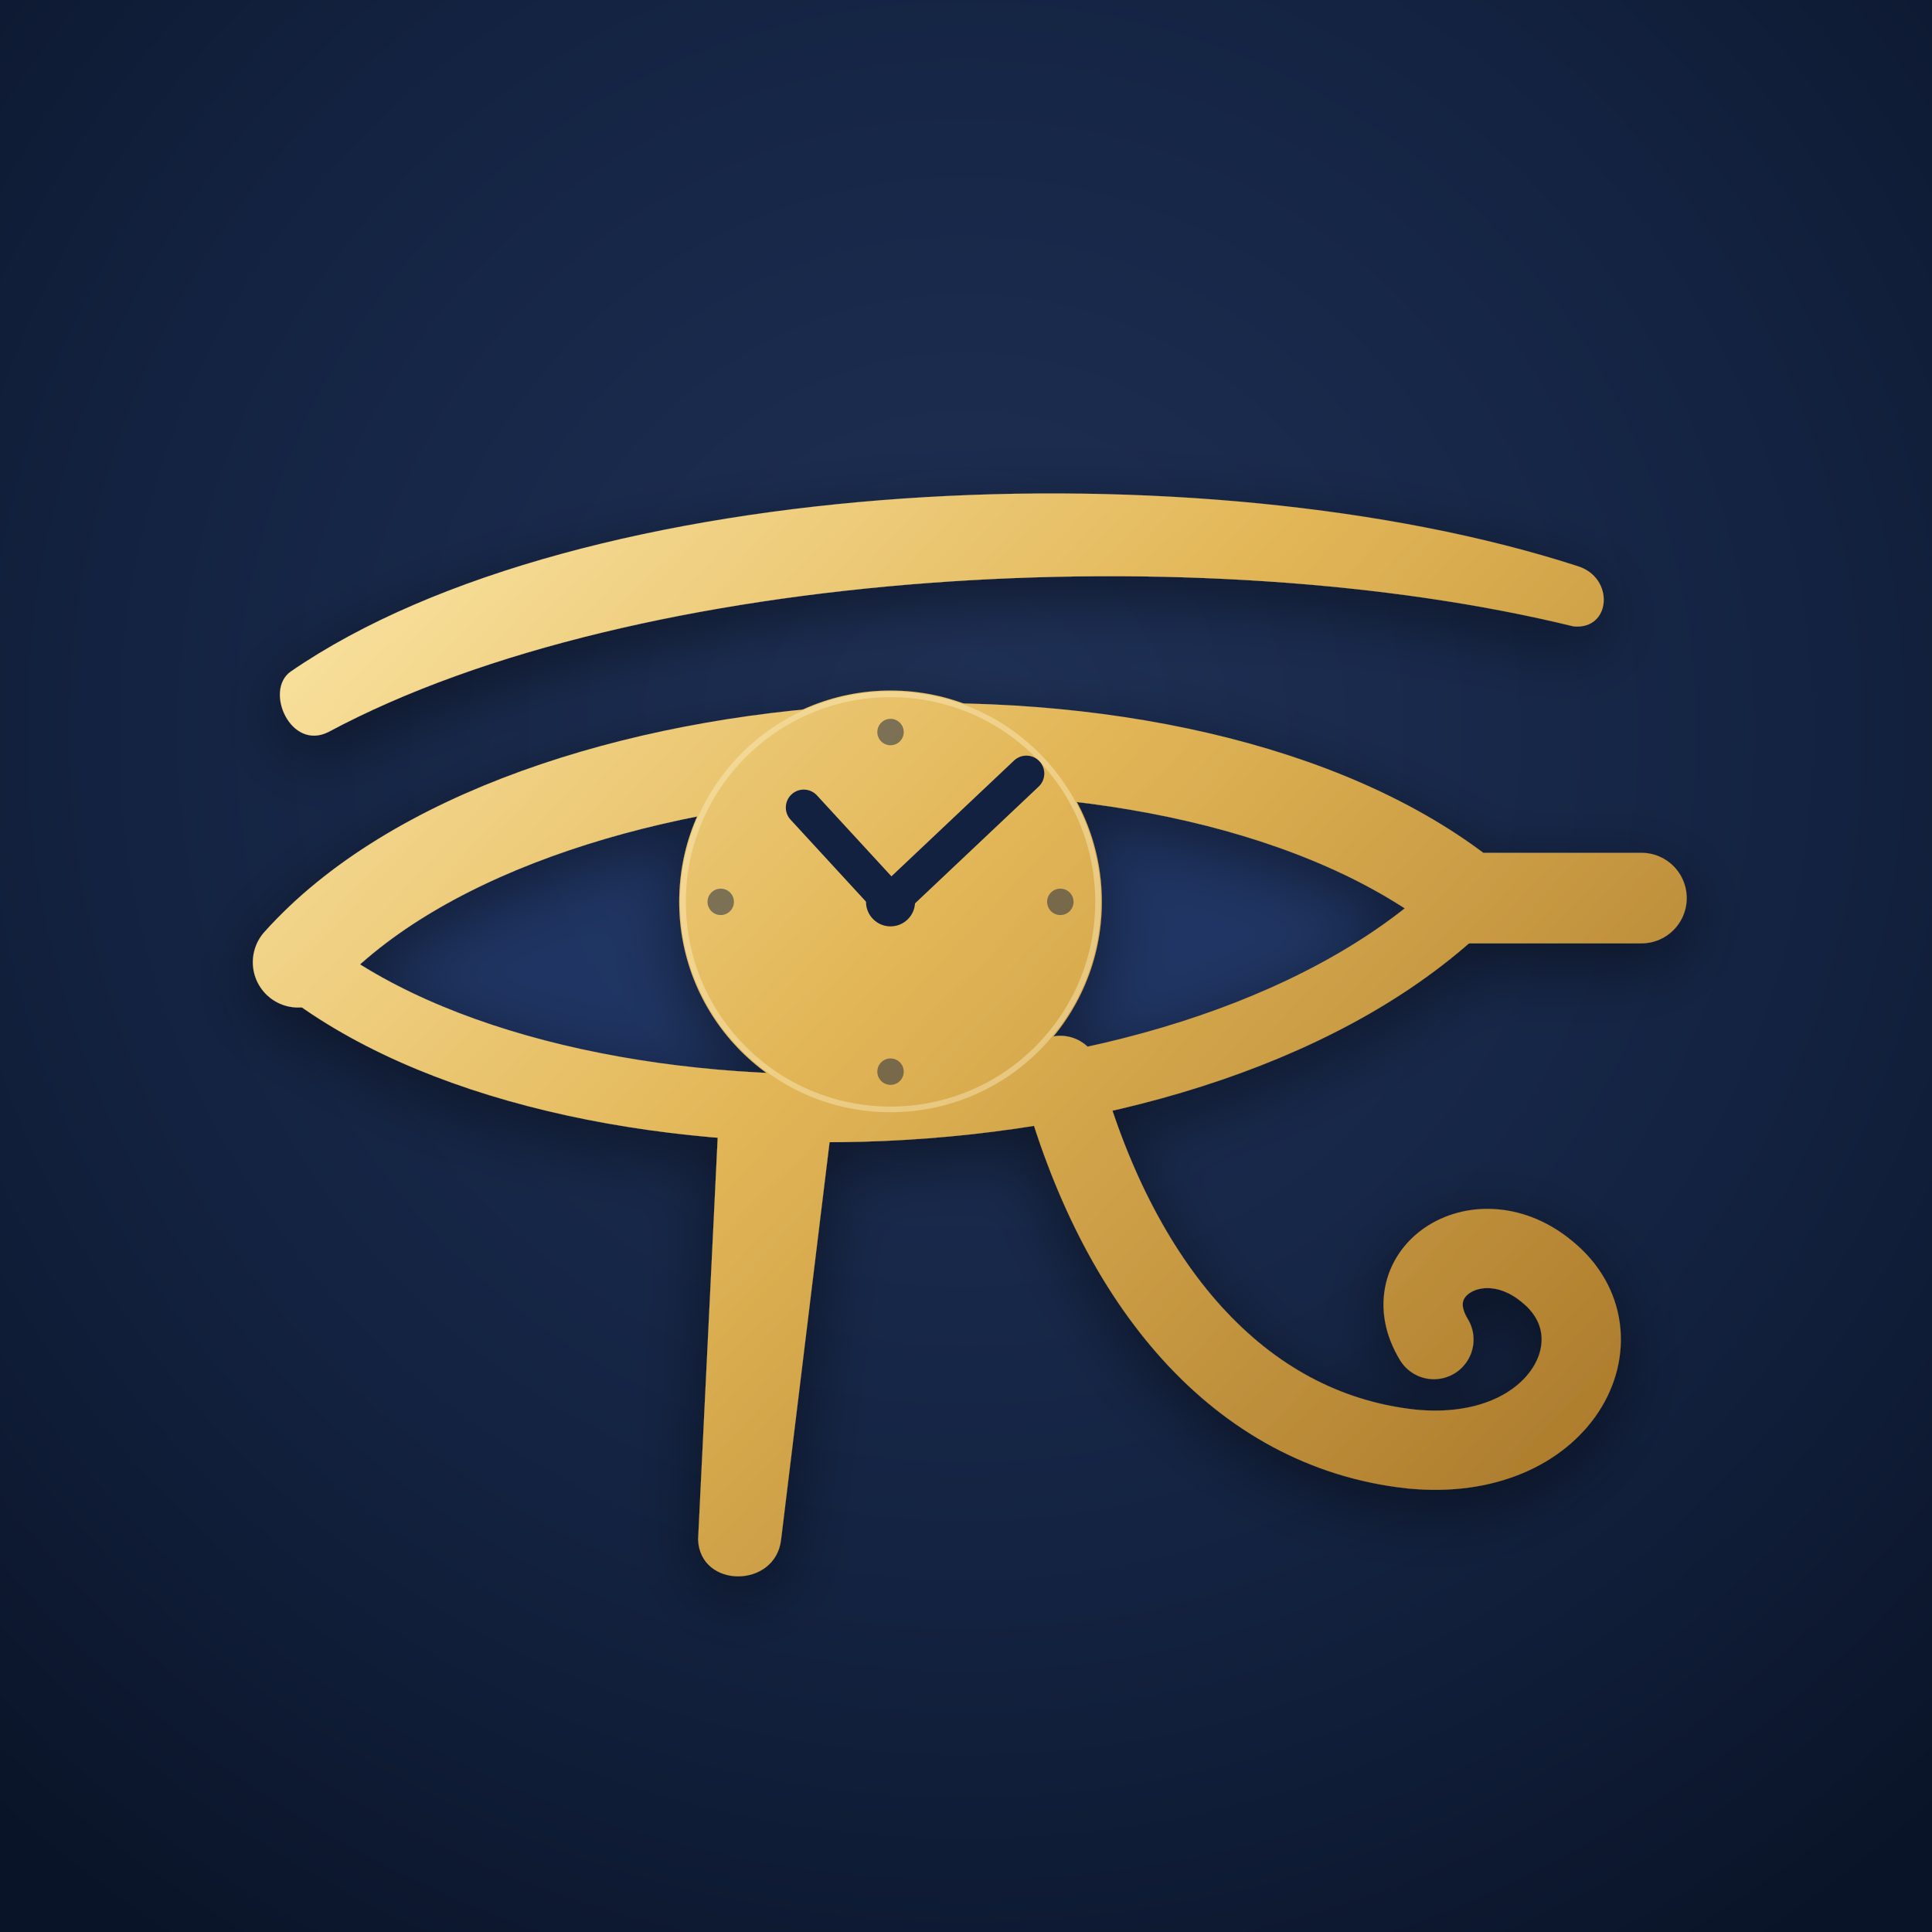
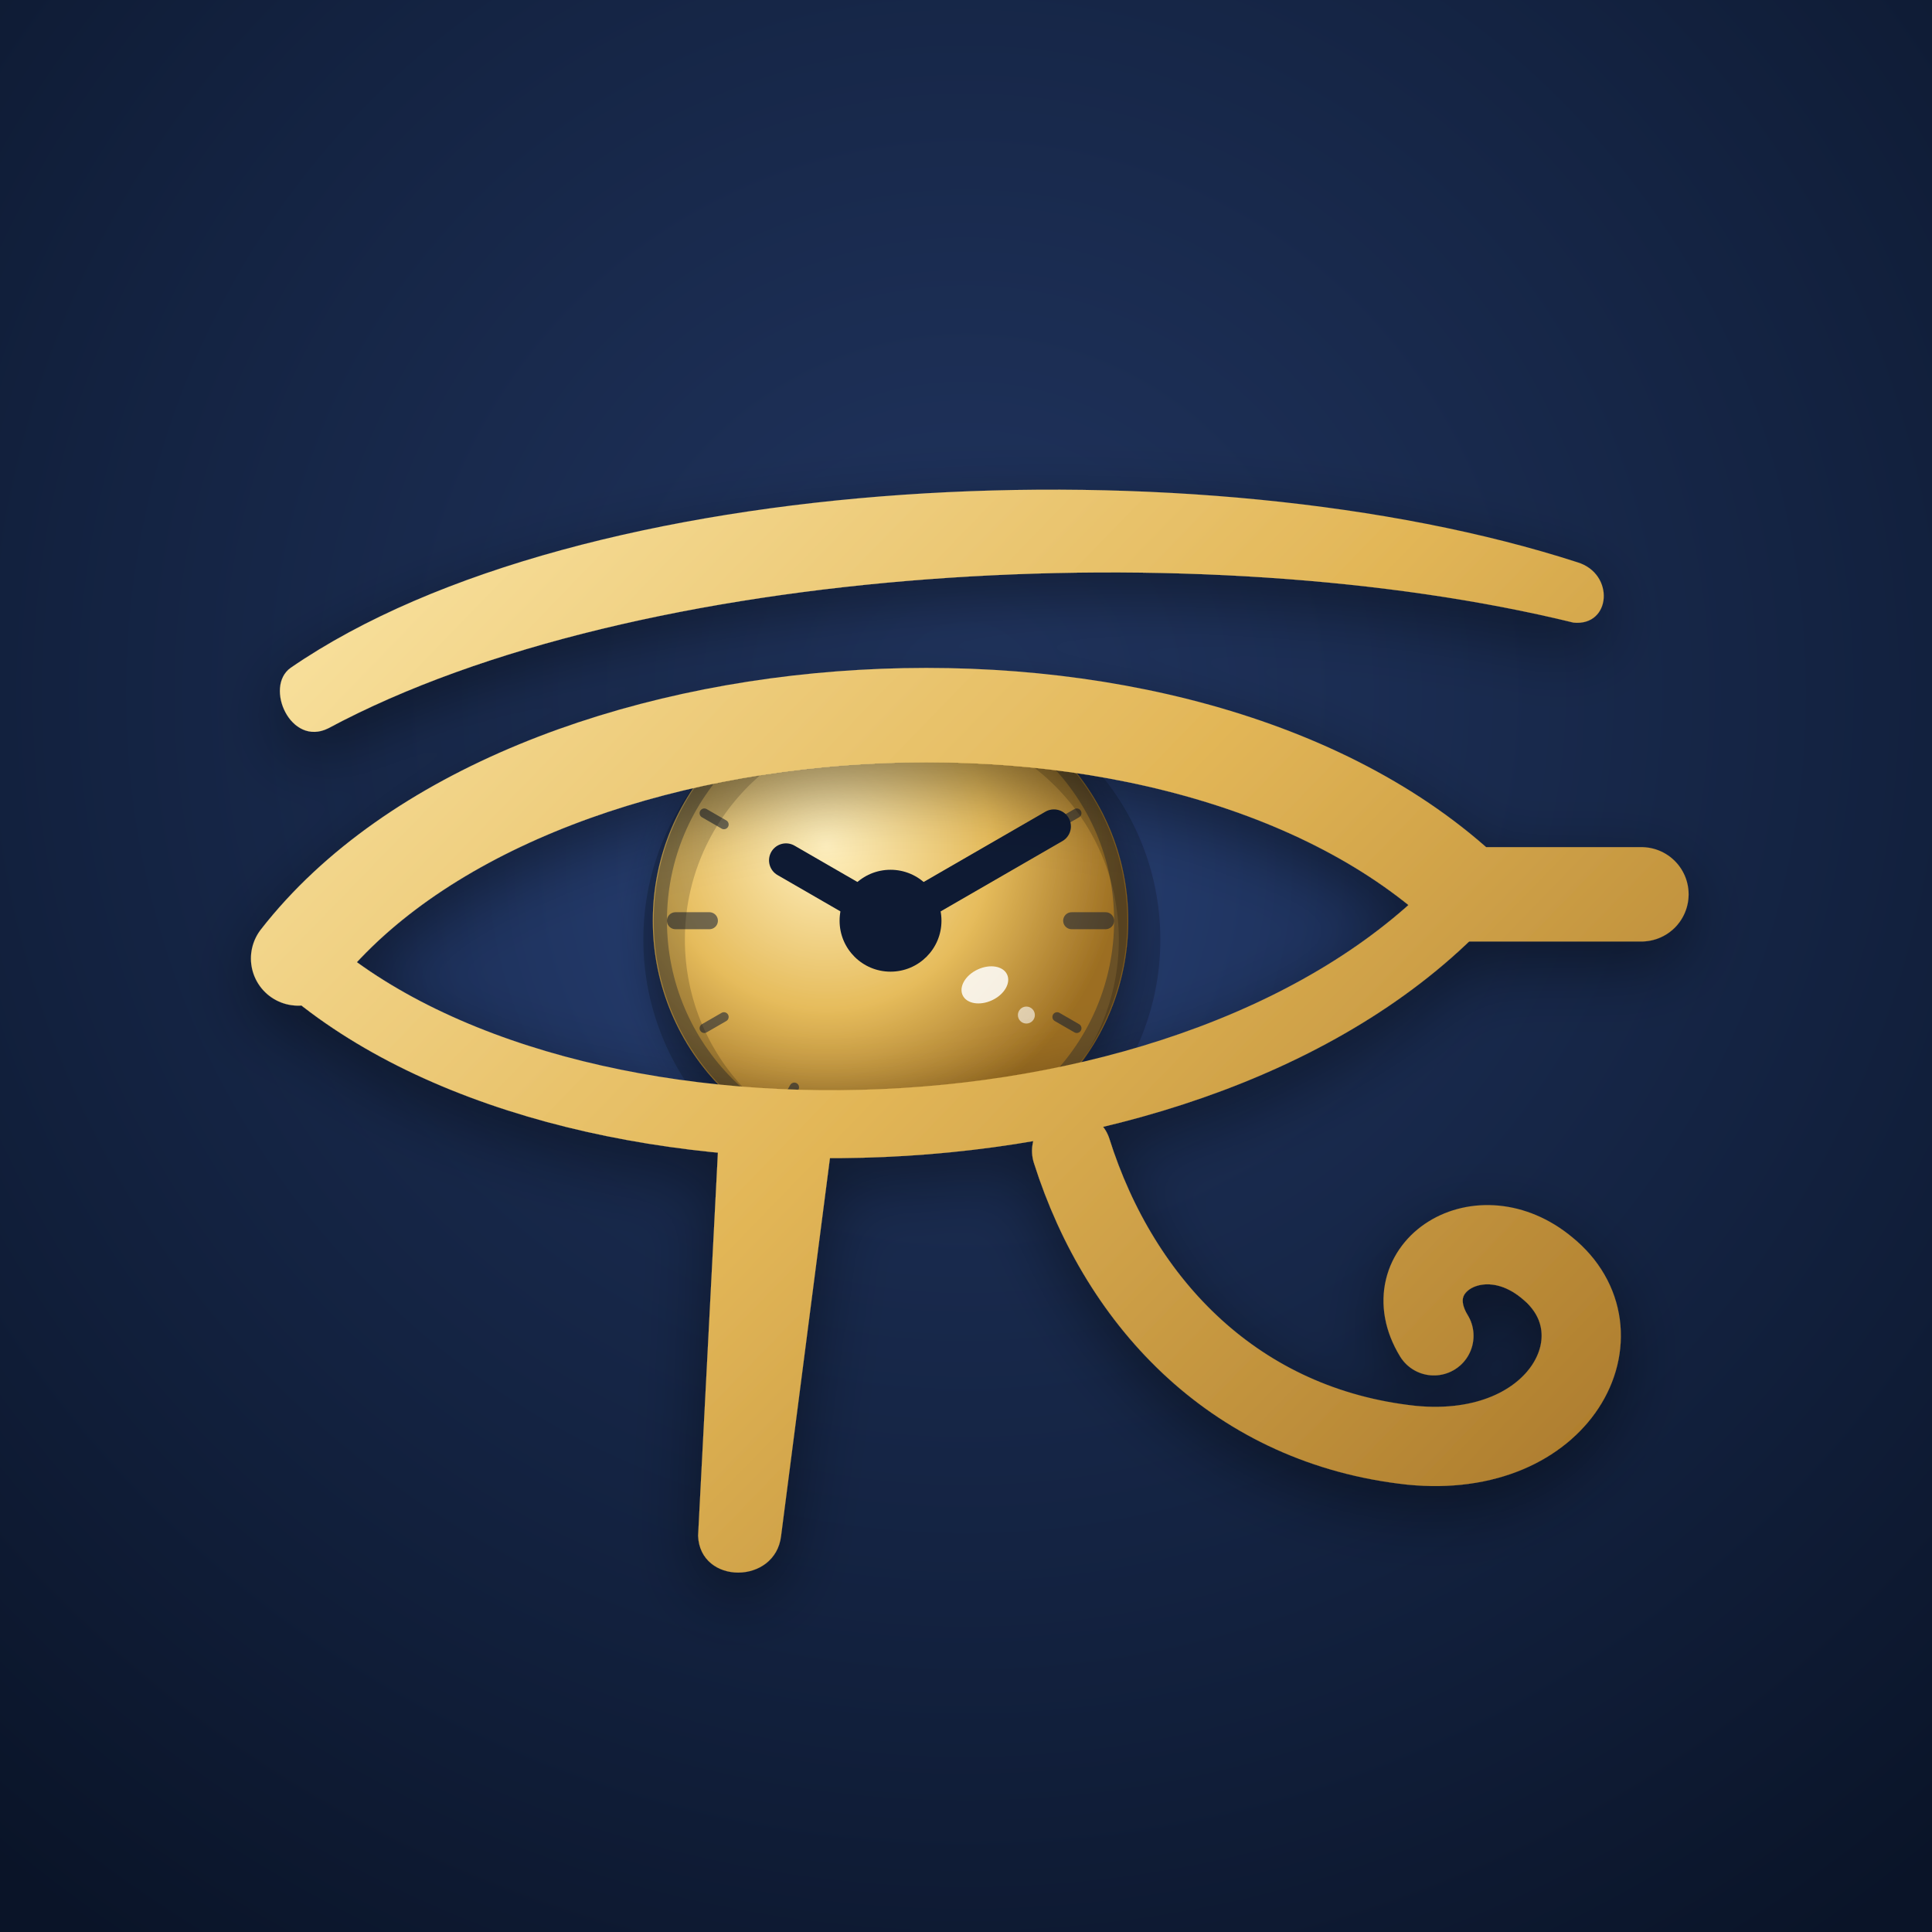
<svg xmlns="http://www.w3.org/2000/svg" viewBox="0 0 1024 1024" width="1024" height="1024">
  <defs>
-     <radialGradient id="bg" cx="50%" cy="38%" r="75%">
-       <stop offset="0" stop-color="#1F3157" />
+     <radialGradient id="bg" cx="50%" cy="36%" r="78%">
+       <stop offset="0" stop-color="#213560" />
      <stop offset="0.6" stop-color="#132240" />
      <stop offset="1" stop-color="#0A1428" />
    </radialGradient>
-     <linearGradient id="gold" gradientUnits="userSpaceOnUse" x1="200" y1="240" x2="840" y2="840">
+     <linearGradient id="metal" gradientUnits="userSpaceOnUse" x1="200" y1="230" x2="840" y2="850">
      <stop offset="0" stop-color="#FBE6A6" />
-       <stop offset="0.45" stop-color="#E2B657" />
+       <stop offset="0.5" stop-color="#E2B657" />
      <stop offset="1" stop-color="#A9782A" />
    </linearGradient>
-     <linearGradient id="goldV" x1="0" y1="0" x2="0" y2="1">
-       <stop offset="0" stop-color="#FBE6A6" />
-       <stop offset="0.5" stop-color="#E2B657" />
-       <stop offset="1" stop-color="#B0812E" />
-     </linearGradient>
-     <filter id="glow" x="-20%" y="-20%" width="140%" height="140%">
-       <feDropShadow dx="0" dy="10" stdDeviation="18" flood-color="#000" flood-opacity="0.45" />
+     <radialGradient id="iris" gradientUnits="userSpaceOnUse" cx="460" cy="446" r="157.5">
+       <stop offset="0" stop-color="#FFF0BF" />
+       <stop offset="0.55" stop-color="#E6BC5C" />
+       <stop offset="1" stop-color="#9C6E22" />
+     </radialGradient>
+     <radialGradient id="sclera" gradientUnits="userSpaceOnUse" cx="494" cy="456" r="330">
+       <stop offset="0" stop-color="#2A4378" />
+       <stop offset="1" stop-color="#192B52" />
+     </radialGradient>
+     <clipPath id="eye">
+       <path d="M180 506 C 300 352, 650 330, 800 472 C 660 624, 320 632, 180 506 Z" />
+     </clipPath>
+     <filter id="shadow" x="-20%" y="-20%" width="140%" height="140%">
+       <feDropShadow dx="0" dy="12" stdDeviation="18" flood-color="#000" flood-opacity="0.42" />
+     </filter>
+     <filter id="inner" x="-10%" y="-10%" width="120%" height="120%">
+       <feDropShadow dx="0" dy="10" stdDeviation="10" flood-color="#000" flood-opacity="0.35" />
    </filter>
  </defs>
  <rect width="1024" height="1024" fill="url(#bg)" />
-   <g transform="translate(-22 4)">
-     <path d="M180 506 C 300 372, 650 352, 800 472 C 660 612, 320 620, 180 506 Z" fill="#22386A" opacity="0.75" />
-     <g filter="url(#glow)">
-       <path d="M176 352 C 330 246, 660 232, 858 296 C 878 302, 876 330, 856 328 C 660 280, 360 296, 196 384 C 176 394, 162 362, 176 352 Z" fill="url(#gold)" />
-       <g fill="none" stroke="url(#gold)" stroke-linejoin="round">
-         <path d="M180 506 C 300 372, 650 352, 800 472 L 892 472" stroke-width="48" stroke-linecap="round" />
-         <path d="M180 506 C 320 618, 660 610, 800 472" stroke-width="36" stroke-linecap="round" />
-         <path d="M584 566 C 614 676, 678 754, 770 764 C 850 772, 884 704, 842 670 C 806 640, 760 670, 782 706" stroke-width="42" stroke-linecap="round" />
+   <g transform="translate(-22 2)">
+     <g clip-path="url(#eye)">
+       <path d="M180 506 C 300 352, 650 330, 800 472 C 660 624, 320 632, 180 506 Z" fill="url(#sclera)" />
+       <g filter="url(#inner)">
+         <circle cx="494" cy="486" r="126" fill="url(#iris)" />
      </g>
-       <path d="M404 566 L 466 566 L 436 812 C 433 838, 393 838, 392 812 Z" fill="url(#gold)" />
-       <circle cx="494" cy="474" r="112" fill="url(#gold)" />
+       <circle cx="494" cy="486" r="122" fill="none" stroke="#0E1A33" stroke-opacity="0.35" stroke-width="7" />
+       <g stroke="#0E1A33" stroke-opacity="0.55" stroke-linecap="round">
+         <line x1="494.0" y1="390.0" x2="494.0" y2="372.0" stroke-width="9" />
+         <line x1="545.0" y1="397.7" x2="551.0" y2="387.3" stroke-width="5" />
+         <line x1="582.3" y1="435.0" x2="592.7" y2="429.0" stroke-width="5" />
+         <line x1="590.0" y1="486.0" x2="608.0" y2="486.0" stroke-width="9" />
+         <line x1="582.3" y1="537.0" x2="592.7" y2="543.0" stroke-width="5" />
+         <line x1="545.0" y1="574.3" x2="551.0" y2="584.7" stroke-width="5" />
+         <line x1="494.0" y1="582.0" x2="494.0" y2="600.0" stroke-width="9" />
+         <line x1="443.0" y1="574.3" x2="437.0" y2="584.7" stroke-width="5" />
+         <line x1="405.7" y1="537.0" x2="395.3" y2="543.0" stroke-width="5" />
+         <line x1="398.0" y1="486.0" x2="380.0" y2="486.0" stroke-width="9" />
+         <line x1="405.7" y1="435.0" x2="395.3" y2="429.0" stroke-width="5" />
+         <line x1="443.0" y1="397.7" x2="437.0" y2="387.3" stroke-width="5" />
+       </g>
+       <circle cx="494" cy="486" r="126" fill="none" stroke="#000" stroke-opacity="0.18" stroke-width="22" transform="translate(6 10)" />
    </g>
-     <circle cx="494" cy="474" r="110" fill="none" stroke="#FFF3CC" stroke-opacity="0.4" stroke-width="3" />
-     <g fill="#122140" opacity="0.5">
-       <circle cx="494" cy="384" r="7" />
-       <circle cx="584" cy="474" r="7" />
-       <circle cx="494" cy="564" r="7" />
-       <circle cx="404" cy="474" r="7" />
+     <circle cx="494" cy="486" r="27" fill="#0E1A33" />
+     <polyline points="438.6,454.0 494,486 580.6,436.0" fill="none" stroke="#0E1A33" stroke-width="18" stroke-linecap="round" stroke-linejoin="round" />
+     <ellipse cx="544" cy="520" rx="13" ry="9" fill="#FFFFFF" fill-opacity="0.85" transform="rotate(-25 544 520)" />
+     <circle cx="566" cy="536" r="4.5" fill="#FFFFFF" fill-opacity="0.6" />
+     <g filter="url(#shadow)">
+       <path d="M176 352 C 330 246, 660 232, 858 296 C 878 302, 876 330, 856 328 C 660 280, 360 296, 196 384 C 176 394, 162 362, 176 352 Z" fill="url(#metal)" />
+       <g fill="none" stroke="url(#metal)" stroke-linejoin="round" stroke-linecap="round">
+         <path d="M180 506 C 300 352, 650 330, 800 472 L 892 472" stroke-width="50" />
+         <path d="M180 506 C 320 632, 660 624, 800 472" stroke-width="36" />
+         <path d="M590 608 C 616 690, 678 754, 770 764 C 850 772, 884 704, 842 670 C 806 640, 760 670, 782 706" stroke-width="42" />
+       </g>
+       <path d="M404 580 L 466 580 L 436 812 C 433 838, 393 838, 392 812 Z" fill="url(#metal)" />
    </g>
-     <g stroke="#122140" stroke-linecap="round" stroke-linejoin="round" fill="none">
-       <polyline points="448,424 494,474 566,406" stroke-width="19" />
-     </g>
-     <circle cx="494" cy="474" r="13" fill="#122140" />
  </g>
</svg>
